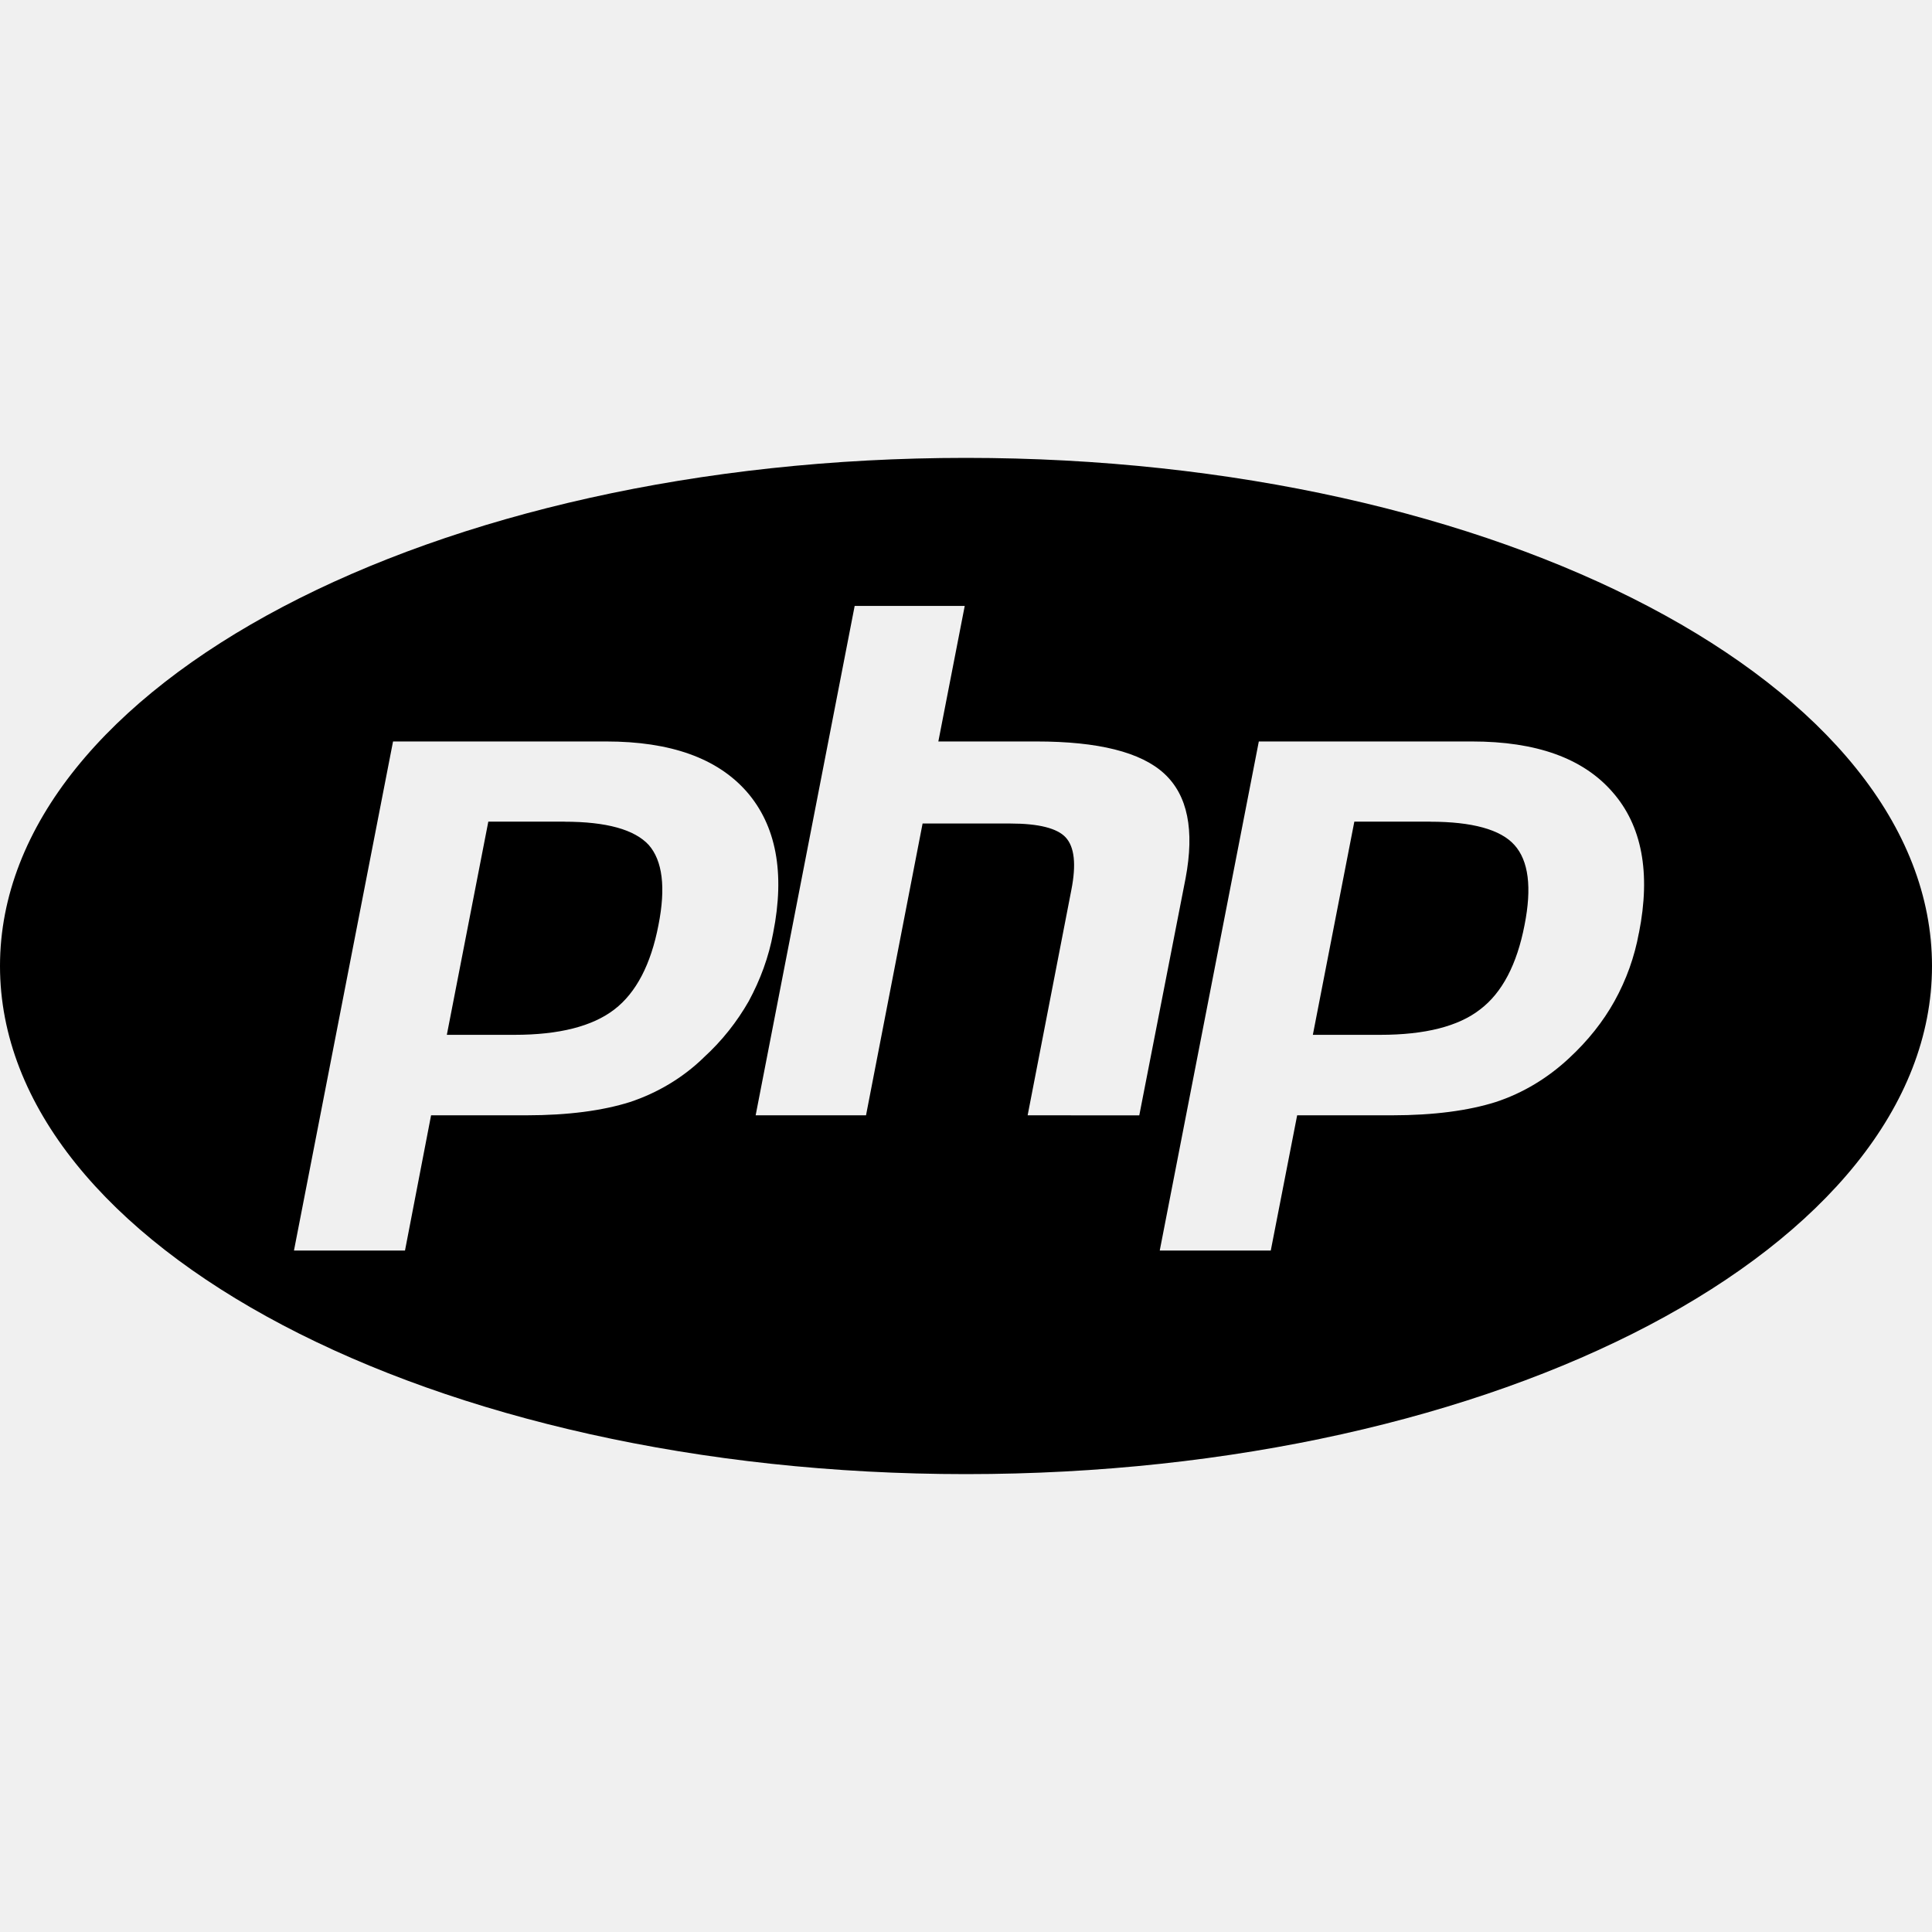
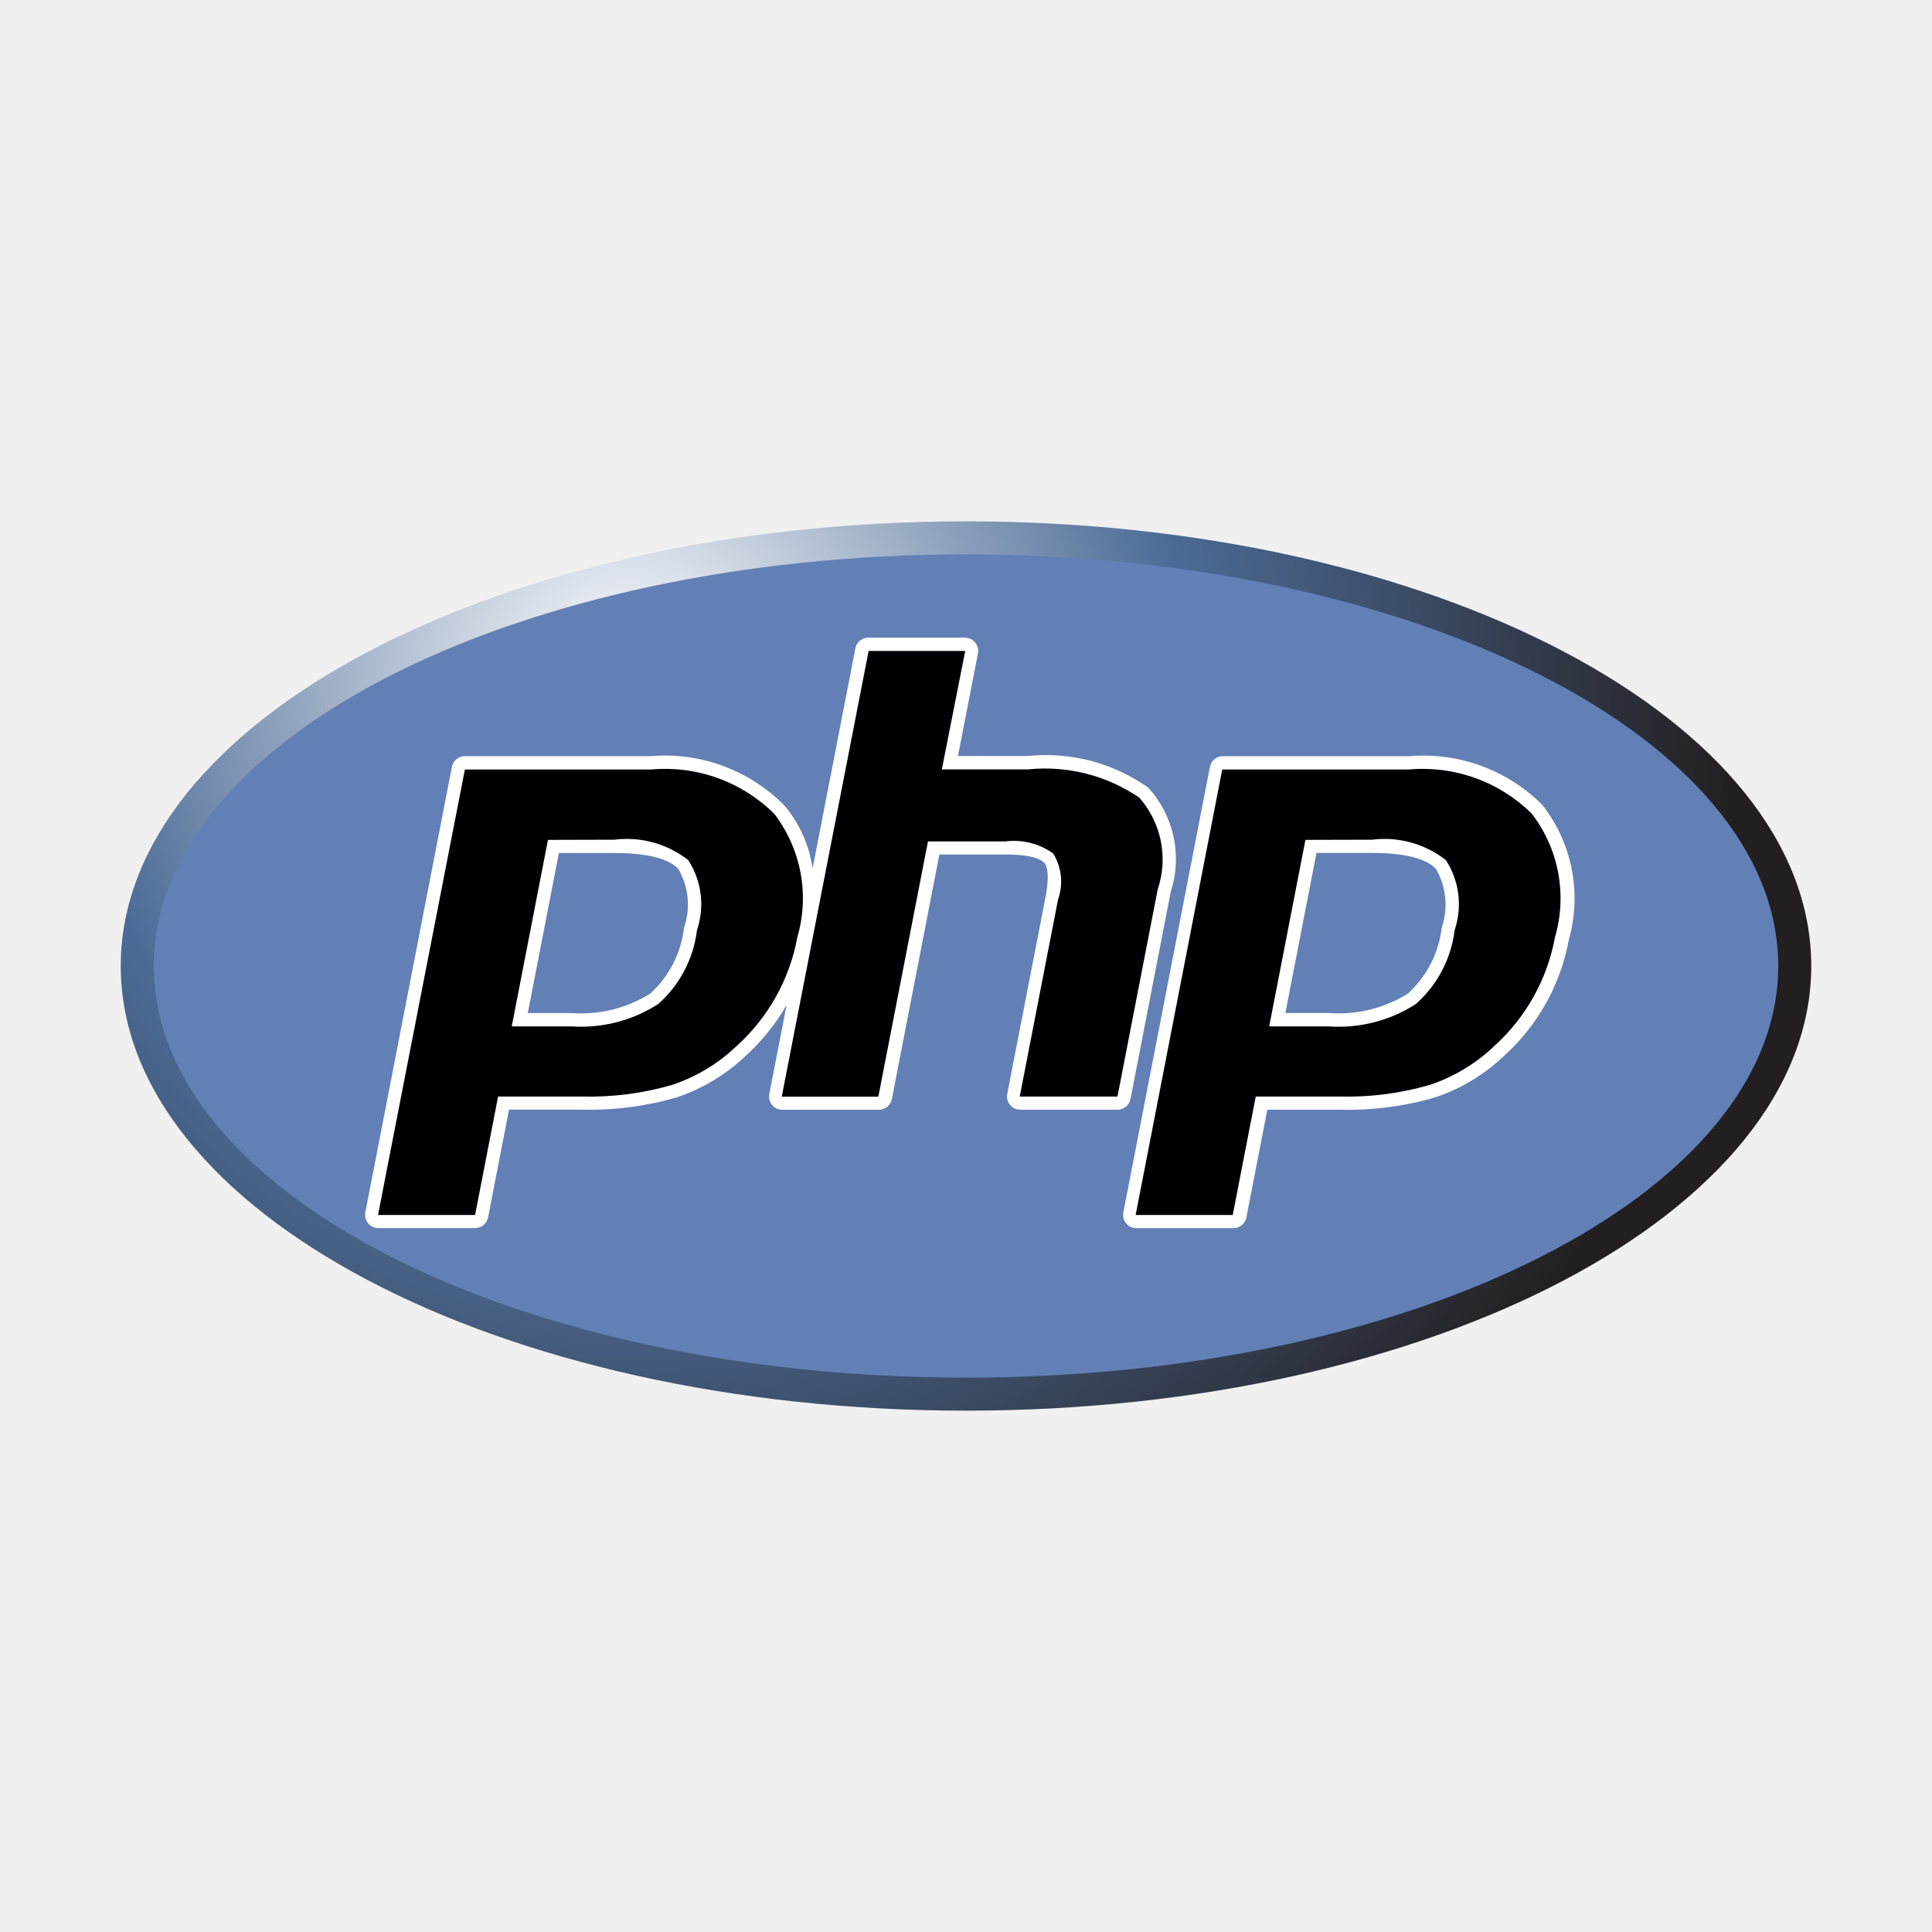
- <svg xmlns="http://www.w3.org/2000/svg" fill="#000000" width="800px" height="800px" viewBox="0 0 32 32">
-   <path d="M9.349 13.609h-1.261l-0.687 3.531h1.12c0.739 0 1.291-0.14 1.656-0.421 0.359-0.276 0.604-0.745 0.729-1.396 0.124-0.625 0.067-1.068-0.161-1.328-0.235-0.255-0.699-0.385-1.396-0.385zM16 7.584c-8.839 0-16 3.771-16 8.416s7.161 8.416 16 8.416c8.839 0 16-3.771 16-8.416s-7.161-8.416-16-8.416zM11.651 17.521c-0.344 0.333-0.765 0.583-1.219 0.733-0.448 0.141-1.020 0.219-1.713 0.219h-1.579l-0.432 2.24h-1.839l1.641-8.432h3.531c1.063 0 1.839 0.276 2.328 0.833 0.485 0.557 0.636 1.339 0.437 2.339-0.072 0.396-0.213 0.776-0.405 1.131-0.193 0.337-0.437 0.651-0.751 0.937zM17.021 18.473l0.724-3.733c0.083-0.423 0.052-0.713-0.095-0.871-0.14-0.151-0.448-0.229-0.916-0.229h-1.453l-0.937 4.833h-1.828l1.64-8.437h1.823l-0.437 2.245h1.625c1.027 0 1.729 0.177 2.115 0.531 0.391 0.36 0.505 0.937 0.355 1.735l-0.767 3.927zM27.145 15.453c-0.072 0.396-0.208 0.776-0.405 1.131-0.188 0.337-0.437 0.651-0.745 0.937-0.349 0.328-0.765 0.583-1.224 0.733-0.448 0.141-1.021 0.219-1.713 0.219h-1.573l-0.437 2.24h-1.839l1.641-8.432h3.531c1.063 0 1.839 0.276 2.328 0.839 0.485 0.552 0.636 1.333 0.437 2.333zM23.688 13.609h-1.256l-0.687 3.531h1.115c0.744 0 1.296-0.14 1.656-0.421 0.364-0.276 0.609-0.745 0.735-1.396 0.124-0.625 0.067-1.068-0.168-1.328-0.228-0.255-0.697-0.385-1.395-0.385z" />
+ <svg xmlns="http://www.w3.org/2000/svg" width="800px" height="800px" viewBox="0 0 32 32">
+   <defs>
+     <radialGradient id="a" cx="-16.114" cy="20.532" r="18.384" gradientTransform="translate(26.52 -9.307)" gradientUnits="userSpaceOnUse">
+       <stop offset="0" stop-color="#ffffff" />
+       <stop offset="0.5" stop-color="#4c6b96" />
+       <stop offset="1" stop-color="#231f20" />
+     </radialGradient>
+   </defs>
+   <ellipse cx="16" cy="16" rx="14" ry="7.365" style="fill:url(#a)" />
+   <ellipse cx="16" cy="16" rx="13.453" ry="6.818" style="fill:#6280b6" />
+   <path d="M18.725,18.2l.667-3.434a1.752,1.752,0,0,0-.372-1.719,2.929,2.929,0,0,0-2-.525H15.867l.331-1.7a.219.219,0,0,0-.215-.26h-1.6a.219.219,0,0,0-.215.177l-.709,3.646a2.051,2.051,0,0,0-.477-1.054,2.783,2.783,0,0,0-2.2-.807H7.7a.219.219,0,0,0-.215.177l-1.434,7.38a.219.219,0,0,0,.215.26H7.869a.219.219,0,0,0,.215-.177l.347-1.785h1.2a5.167,5.167,0,0,0,1.568-.2,3.068,3.068,0,0,0,1.15-.689,3.538,3.538,0,0,0,.68-.844l-.287,1.475a.219.219,0,0,0,.215.26h1.6a.219.219,0,0,0,.215-.177l.787-4.051h1.094c.466,0,.6.093.64.133s.1.165.025.569l-.635,3.265a.219.219,0,0,0,.215.26h1.62A.219.219,0,0,0,18.725,18.2ZM11.33,15.366a1.749,1.749,0,0,1-.561,1.092,2.171,2.171,0,0,1-1.315.321H8.742l.515-2.651h.921c.677,0,.949.145,1.059.266A1.181,1.181,0,0,1,11.33,15.366Z" style="fill:#fff" />
+   <path d="M25.546,13.332a2.783,2.783,0,0,0-2.2-.807H20.255a.219.219,0,0,0-.215.177l-1.434,7.38a.219.219,0,0,0,.215.26h1.608a.219.219,0,0,0,.215-.177l.347-1.785h1.2a5.167,5.167,0,0,0,1.568-.2,3.068,3.068,0,0,0,1.15-.689,3.425,3.425,0,0,0,1.076-1.927A2.512,2.512,0,0,0,25.546,13.332Zm-1.667,2.034a1.749,1.749,0,0,1-.561,1.092A2.171,2.171,0,0,1,22,16.778H21.29l.515-2.651h.921c.677,0,.949.145,1.059.266A1.181,1.181,0,0,1,23.879,15.366Z" style="fill:#fff" />
+   <path d="M10.178,13.908a1.645,1.645,0,0,1,1.221.338,1.34,1.34,0,0,1,.145,1.161,1.945,1.945,0,0,1-.642,1.223A2.361,2.361,0,0,1,9.454,17H8.476l.6-3.089ZM6.261,20.124H7.869l.381-1.962H9.627a4.931,4.931,0,0,0,1.5-.191,2.84,2.84,0,0,0,1.07-.642,3.207,3.207,0,0,0,1.01-1.808,2.3,2.3,0,0,0-.385-2.044,2.568,2.568,0,0,0-2.035-.732H7.7Z" style="fill:#000004" />
+   <path d="M14.387,10.782h1.6L15.6,12.744h1.421a2.767,2.767,0,0,1,1.85.468,1.548,1.548,0,0,1,.305,1.516l-.667,3.434H16.89l.635-3.265a.886.886,0,0,0-.08-.76,1.121,1.121,0,0,0-.8-.2H15.37l-.822,4.228h-1.6Z" style="fill:#000004" />
+   <path d="M22.727,13.908a1.645,1.645,0,0,1,1.221.338,1.34,1.34,0,0,1,.145,1.161,1.945,1.945,0,0,1-.642,1.223A2.361,2.361,0,0,1,22,17h-.978l.6-3.089ZM18.81,20.124h1.608l.381-1.962h1.377a4.931,4.931,0,0,0,1.5-.191,2.84,2.84,0,0,0,1.07-.642,3.207,3.207,0,0,0,1.01-1.808,2.3,2.3,0,0,0-.385-2.044,2.568,2.568,0,0,0-2.035-.732H20.244Z" style="fill:#000004" />
</svg>
